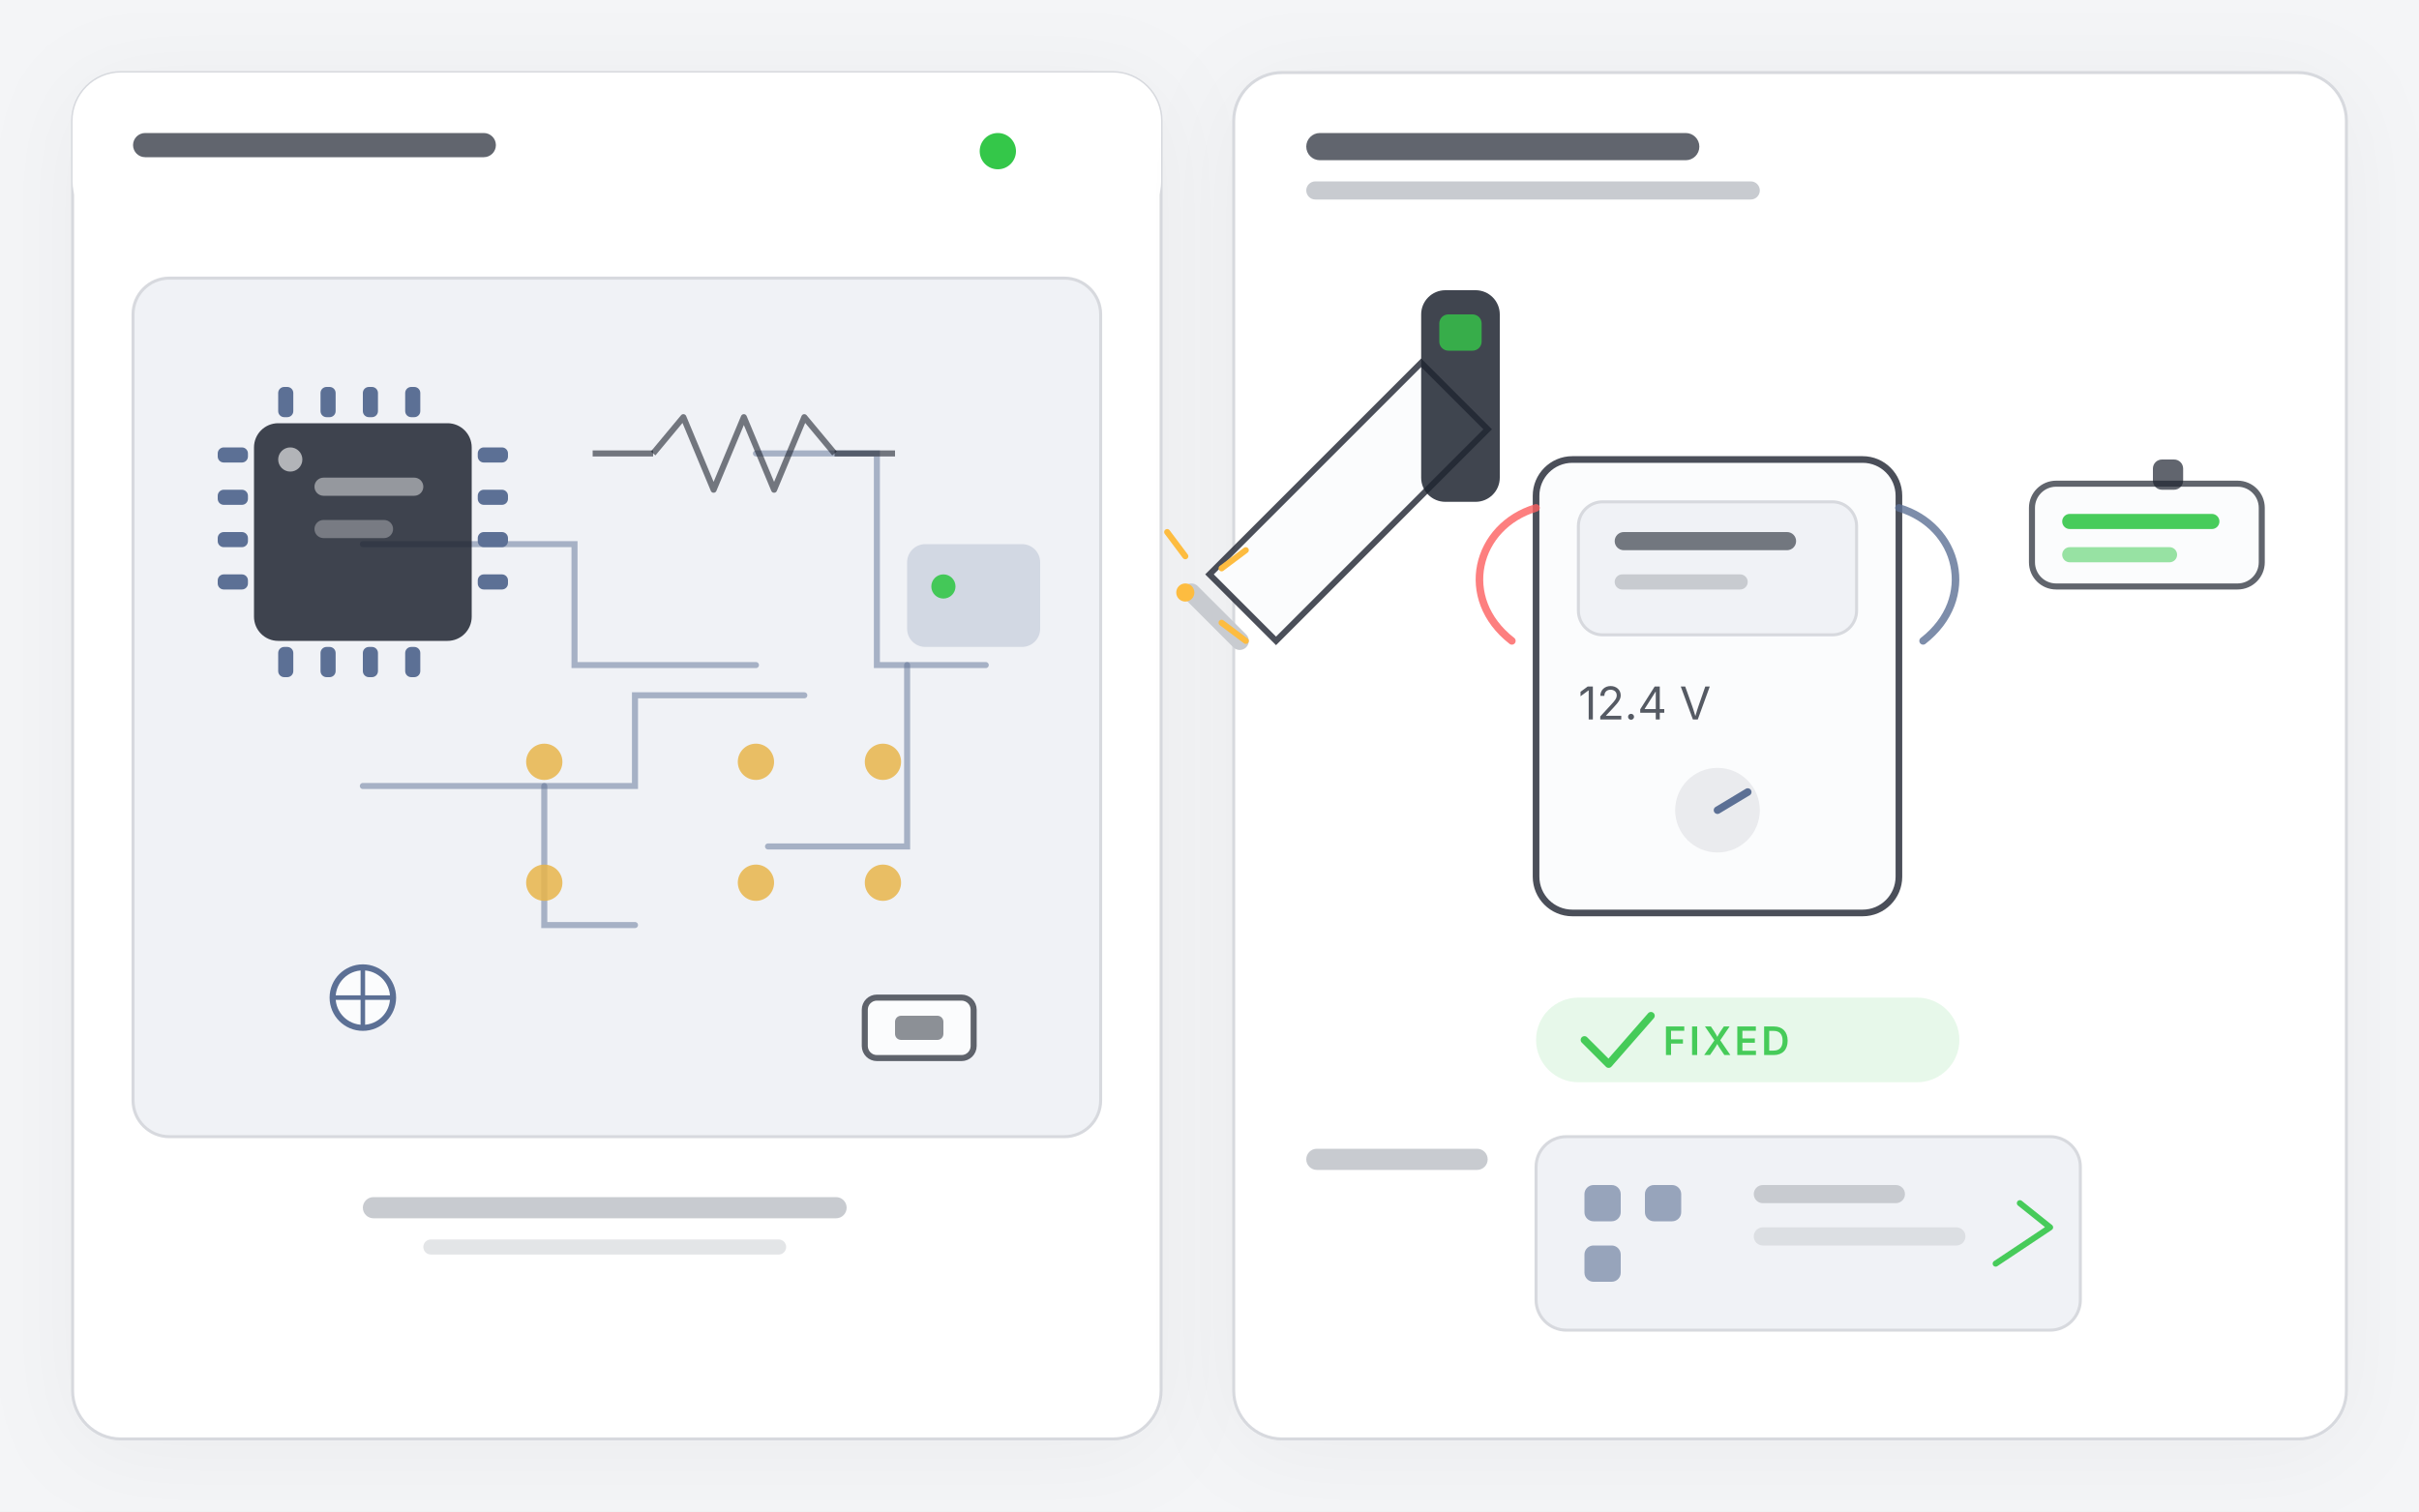
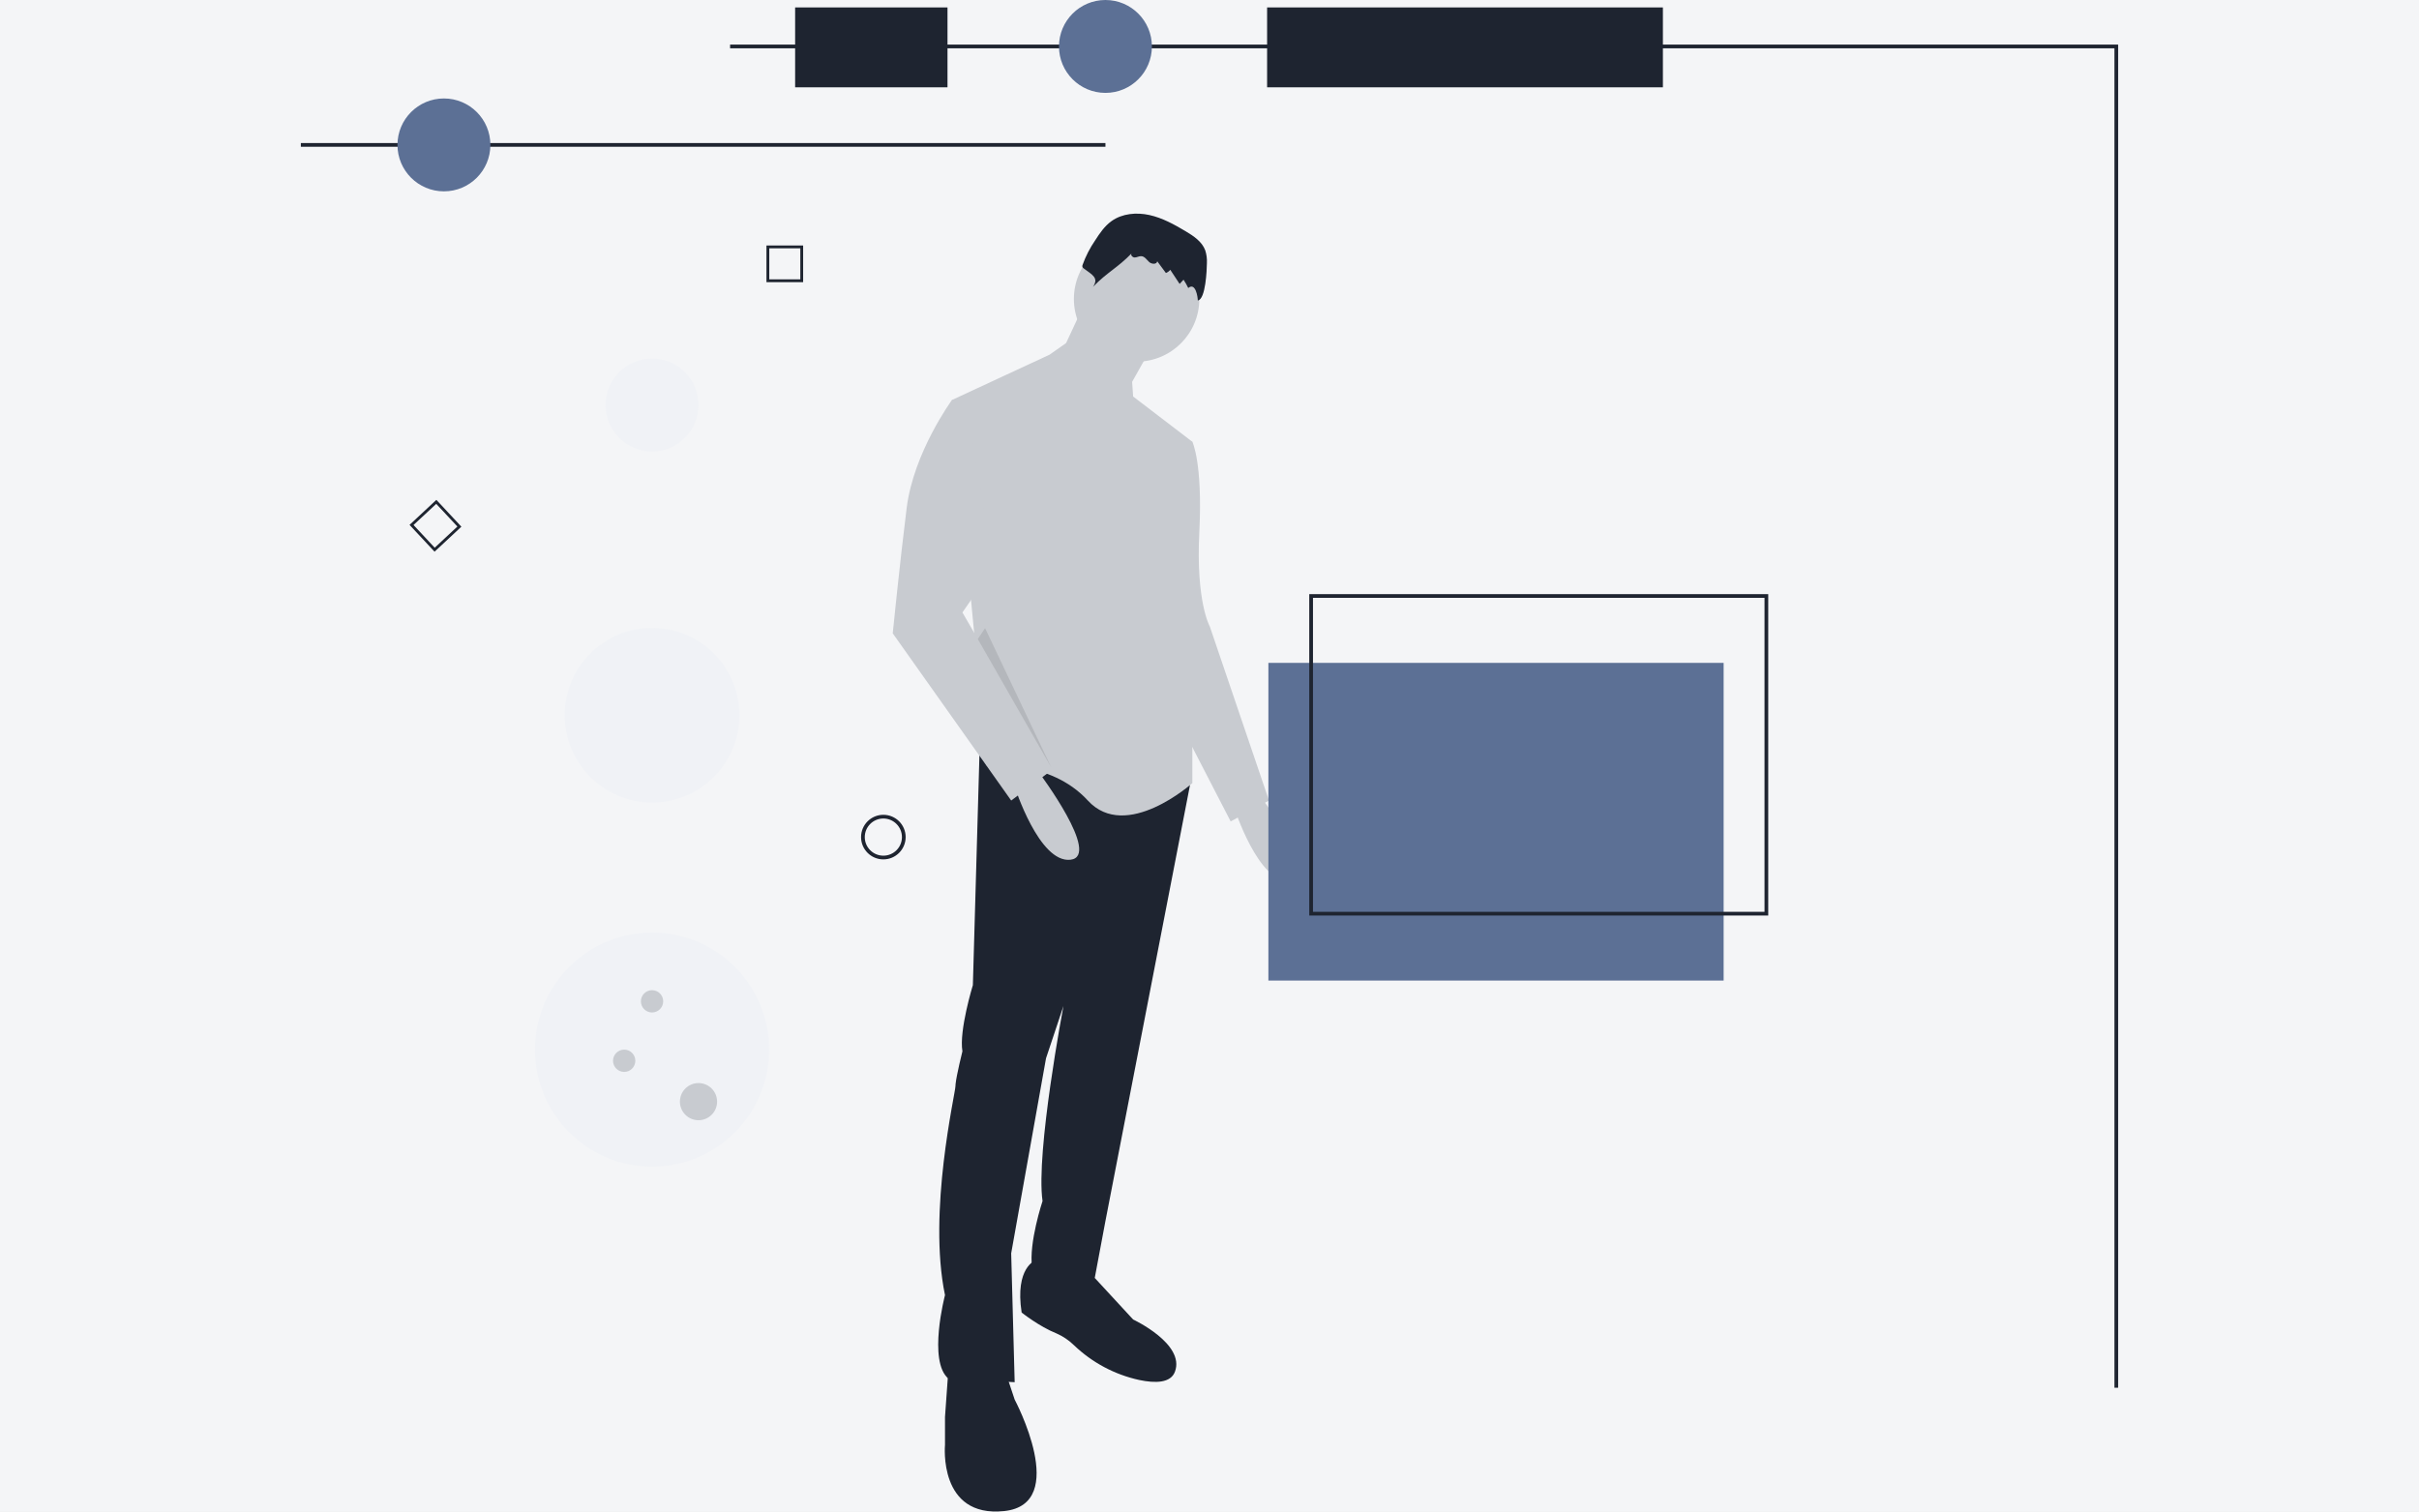
- <svg xmlns="http://www.w3.org/2000/svg" width="800" height="500" viewBox="0 0 800 500" fill="none">
+ <svg xmlns="http://www.w3.org/2000/svg" width="800" height="500" viewBox="0 0 800 500" preserveAspectRatio="xMidYMid meet">
  <rect width="800" height="500" fill="#F4F5F7" />
-   <rect x="24" y="24" width="360" height="452" rx="16" fill="#FFFFFF" stroke="#D7D9DE" stroke-width="1" filter="drop-shadow(0 4px 16px rgba(0,0,0,0.04))" />
-   <rect x="24" y="24" width="360" height="52" rx="16" fill="#FFFFFF" />
-   <rect x="44" y="44" width="120" height="8" rx="4" fill="#1E2430" opacity="0.7" />
-   <circle cx="330" cy="50" r="6" fill="#34C749" />
-   <rect x="44" y="92" width="320" height="284" rx="12" fill="#F0F2F6" stroke="#D7D9DE" stroke-width="1" />
-   <g stroke="#5C7095" stroke-width="2" stroke-opacity="0.5" fill="none" stroke-linecap="round">
-     <path d="M120 180h70v40h60" />
-     <path d="M250 150h40v70h36" />
-     <path d="M120 260h90v-30h56" />
-     <path d="M300 220v60h-46" />
-     <path d="M180 260v46h30" />
+   <g transform="translate(99.496 0.000) scale(0.61453)">
+     <path d="M459.529,779.696l-1.875,26.248v14.999s-3.75,39.372,31.872,35.622,5.625-59.995,5.625-59.995l-3.75-11.249Z" transform="translate(-111 -43.18285)" fill="#1E2430" />
+     <path d="M506.4,721.576s-11.249,3.75-7.499,28.123c0,0,9.374,7.499,18.749,11.249a31.599,31.599,0,0,1,9.509,6.441A73.485,73.485,0,0,0,562.056,785.985c8.889,1.894,17.053,1.68,19.338-4.414,5.625-14.999-22.498-28.123-22.498-28.123L536.398,729.075Z" transform="translate(-111 -43.18285)" fill="#1E2430" />
+     <path d="M626.391,470.346s33.747,44.996,16.874,46.871-29.998-39.372-29.998-39.372Z" transform="translate(-111 -43.18285)" fill="#C8CBD0" />
+     <path d="M476.402,442.223l-3.75,131.24s-7.499,24.373-5.625,35.622c0,0-3.178,12.711-3.683,17.656-.044.426-.067.795-.067,1.093,0,3.75-14.999,67.495-5.625,112.491,0,0-9.374,35.622,1.875,44.996l35.622,1.875-1.875-69.37,18.749-104.992,9.374-28.123s-14.999,78.744-11.249,104.992c0,0-7.499,22.498-5.625,35.622,0,0,1.875,16.874,33.747,5.625l5.625-29.998L589.501,465.797l-43.729-19.825Z" transform="translate(-111 -43.18285)" fill="#1E2430" />
+     <circle cx="449.771" cy="160.934" r="33.747" fill="#C8CBD0" />
+     <polygon points="420.711 165.621 407.587 193.744 441.334 216.242 458.208 186.244 420.711 165.621" fill="#C8CBD0" />
+     <path d="M558.896,256.613l-.54-7.893s-24.754-10.221-35.542-20.85l-8.914,6.245-52.496,24.373L480.152,455.347s33.747-3.75,54.371,18.749,56.246-9.374,56.246-9.374V410.351l-9.374-61.87,9.374-67.495Z" transform="translate(-111 -43.18285)" fill="#C8CBD0" />
+     <path d="M577.644,279.111l13.124,1.875s5.51,11.019,3.805,47.6q-.027.569-.055,1.146c-1.875,37.497,5.625,50.621,5.625,50.621l31.872,93.743-20.623,11.249-29.998-58.12L560.771,307.234Z" transform="translate(-111 -43.18285)" fill="#C8CBD0" />
+     <path d="M598.599,184.847a19.237,19.237,0,0,0-.886-6.889c-1.739-4.751-6.318-7.77-10.665-10.358-6.1-3.631-12.422-7.127-19.353-8.66s-14.644-.88-20.415,3.254c-3.713,2.66-6.357,6.527-8.819,10.375a57.927,57.927,0,0,0-6.757,13.169,1.82,1.82,0,0,0-.104,1.141,2.036,2.036,0,0,0,.802.861c4.634,3.46,8.114,4.984,4.934,9.815,7.67-7.912,13.126-10.131,20.796-18.042-.899.831.447,2.324,1.67,2.27s2.366-.807,3.586-.701c1.777.155,2.843,1.964,4.165,3.162s4.088,1.349,4.312-.421l4.667,6.305a5.352,5.352,0,0,0,2.354-1.722l5.028,7.603,2.117-2.269a39.808,39.808,0,0,1,2.531,4.469c3.935-3.261,5.133,4.816,5.136,6.728C597.97,204.3,598.553,188.317,598.599,184.847Z" transform="translate(-111 -43.18285)" fill="#1E2430" />
+     <path d="M508.275,459.097s33.747,44.996,16.874,46.871-29.998-39.372-29.998-39.372Z" transform="translate(-111 -43.18285)" fill="#C8CBD0" />
+     <path d="M468.903,260.362l-7.499-1.875s-20.623,28.123-24.373,58.12-7.499,67.495-7.499,67.495l63.745,89.993,22.498-16.874-48.746-84.368,16.874-24.373Z" transform="translate(-111 -43.18285)" fill="#C8CBD0" />
+     <polygon points="364.303 343.992 403.837 413.102 368.215 338.107 364.303 343.992" opacity="0.1" />
+     <polygon points="978 747 976 747 976 26 231 26 231 24 978 24 978 747" fill="#1E2430" />
+     <rect x="520" y="4" width="213" height="43" fill="#1E2430" />
+     <rect x="266" y="4" width="82" height="43" fill="#1E2430" />
+     <circle cx="189" cy="218" r="25" fill="#F0F2F6" />
+     <circle cx="189" cy="385" r="47" fill="#F0F2F6" />
+     <circle cx="189" cy="565" r="63" fill="#F0F2F6" />
+     <circle cx="214" cy="593" r="10" fill="#C8CBD0" />
+     <circle cx="174" cy="571" r="6" fill="#C8CBD0" />
+     <circle cx="189" cy="539" r="6" fill="#C8CBD0" />
+     <path d="M424.483,505.779a12,12,0,1,1,12-12A12.014,12.014,0,0,1,424.483,505.779Zm0-22a10,10,0,1,0,10,10A10.011,10.011,0,0,0,424.483,483.779Z" transform="translate(-111 -43.18285)" fill="#1E2430" />
+     <path d="M381.311,195.069H361.57V175.328h19.741Zm-18.223-1.519h16.704v-16.704h-16.704Z" transform="translate(-111 -43.18285)" fill="#1E2430" />
+     <path d="M182.955,340.149l-13.465-14.436,14.436-13.465,13.465,14.436ZM171.636,325.787l11.394,12.215,12.215-11.394L183.851,314.394Z" transform="translate(-111 -43.18285)" fill="#1E2430" />
+     <circle cx="433" cy="25" r="25" fill="#5C7095" />
+     <rect y="77" width="433" height="2" fill="#1E2430" />
+     <circle cx="77" cy="78" r="25" fill="#5C7095" />
+     <rect x="520.686" y="356.817" width="245" height="171" fill="#5C7095" />
+     <path d="M900.686,536h-247V363h247Zm-245-2h243V365h-243Z" transform="translate(-111 -43.18285)" fill="#1E2430" />
  </g>
-   <rect x="84" y="140" width="72" height="72" rx="8" fill="#1E2430" opacity="0.85" />
-   <circle cx="96" cy="152" r="4" fill="#FFFFFF" opacity="0.6" />
-   <rect x="104" y="158" width="36" height="6" rx="3" fill="#FFFFFF" opacity="0.45" />
-   <rect x="104" y="172" width="26" height="6" rx="3" fill="#FFFFFF" opacity="0.3" />
-   <g fill="#5C7095">
-     <rect x="72" y="148" width="10" height="5" rx="2" />
-     <rect x="72" y="162" width="10" height="5" rx="2" />
-     <rect x="72" y="176" width="10" height="5" rx="2" />
-     <rect x="72" y="190" width="10" height="5" rx="2" />
-     <rect x="158" y="148" width="10" height="5" rx="2" />
-     <rect x="158" y="162" width="10" height="5" rx="2" />
-     <rect x="158" y="176" width="10" height="5" rx="2" />
-     <rect x="158" y="190" width="10" height="5" rx="2" />
-     <rect x="92" y="128" width="5" height="10" rx="2" />
-     <rect x="106" y="128" width="5" height="10" rx="2" />
-     <rect x="120" y="128" width="5" height="10" rx="2" />
-     <rect x="134" y="128" width="5" height="10" rx="2" />
-     <rect x="92" y="214" width="5" height="10" rx="2" />
-     <rect x="106" y="214" width="5" height="10" rx="2" />
-     <rect x="120" y="214" width="5" height="10" rx="2" />
-     <rect x="134" y="214" width="5" height="10" rx="2" />
-   </g>
-   <polyline points="216,150 226,138 236,162 246,138 256,162 266,138 276,150" stroke="#1E2430" stroke-width="2" stroke-opacity="0.6" fill="none" stroke-linejoin="round" />
-   <line x1="196" y1="150" x2="216" y2="150" stroke="#1E2430" stroke-width="2" stroke-opacity="0.6" />
-   <line x1="276" y1="150" x2="296" y2="150" stroke="#1E2430" stroke-width="2" stroke-opacity="0.6" />
-   <g fill="#E8B54A" opacity="0.85">
-     <circle cx="250" cy="252" r="6" />
-     <circle cx="292" cy="252" r="6" />
-     <circle cx="250" cy="292" r="6" />
-     <circle cx="292" cy="292" r="6" />
-     <circle cx="180" cy="252" r="6" />
-     <circle cx="180" cy="292" r="6" />
-   </g>
-   <rect x="300" y="180" width="44" height="34" rx="6" fill="#5C7095" opacity="0.2" />
-   <circle cx="312" cy="194" r="4" fill="#34C749" opacity="0.9" />
-   <rect x="286" y="330" width="36" height="20" rx="4" fill="#FBFCFD" stroke="#1E2430" stroke-width="2" stroke-opacity="0.7" />
-   <rect x="296" y="336" width="16" height="8" rx="2" fill="#1E2430" opacity="0.5" />
-   <circle cx="120" cy="330" r="10" fill="#FBFCFD" stroke="#5C7095" stroke-width="2" />
-   <line x1="110" y1="330" x2="130" y2="330" stroke="#5C7095" stroke-width="1.5" />
-   <line x1="120" y1="320" x2="120" y2="340" stroke="#5C7095" stroke-width="1.5" />
-   <rect x="120" y="396" width="160" height="7" rx="3.5" fill="#C8CBD0" />
-   <rect x="140" y="410" width="120" height="5" rx="2.5" fill="#C8CBD0" opacity="0.5" />
-   <rect x="408" y="24" width="368" height="452" rx="16" fill="#FFFFFF" stroke="#D7D9DE" stroke-width="1" filter="drop-shadow(0 4px 16px rgba(0,0,0,0.04))" />
-   <rect x="432" y="44" width="130" height="9" rx="4.5" fill="#1E2430" opacity="0.7" />
-   <rect x="432" y="60" width="150" height="6" rx="3" fill="#C8CBD0" />
-   <g>
-     <path d="M470 120l-70 70 22 22 70-70z" fill="#FBFCFD" stroke="#1E2430" stroke-width="2" stroke-opacity="0.8" />
-     <rect x="470" y="96" width="26" height="70" rx="8" fill="#1E2430" opacity="0.85" />
-     <rect x="476" y="104" width="14" height="12" rx="3" fill="#34C749" opacity="0.8" />
-     <path d="M394 196l16 16" stroke="#C8CBD0" stroke-width="6" stroke-linecap="round" />
-     <g stroke="#FDBC40" stroke-width="2" stroke-linecap="round">
-       <line x1="392" y1="184" x2="386" y2="176" />
-       <line x1="404" y1="188" x2="412" y2="182" />
-       <line x1="404" y1="206" x2="412" y2="212" />
-     </g>
-     <circle cx="392" cy="196" r="3" fill="#FDBC40" />
-   </g>
-   <rect x="508" y="152" width="120" height="150" rx="12" fill="#FBFCFD" stroke="#1E2430" stroke-width="2.2" stroke-opacity="0.8" />
-   <rect x="522" y="166" width="92" height="44" rx="8" fill="#F0F2F6" stroke="#D7D9DE" stroke-width="1" />
-   <rect x="534" y="176" width="60" height="6" rx="3" fill="#1E2430" opacity="0.6" />
-   <rect x="534" y="190" width="44" height="5" rx="2.5" fill="#C8CBD0" />
-   <text x="522" y="238" font-family="'Inter',sans-serif" font-size="15" fill="#1E2430" opacity="0.75">12.4 V</text>
-   <circle cx="568" cy="268" r="14" fill="#EAEBEE" />
-   <line x1="568" y1="268" x2="578" y2="262" stroke="#5C7095" stroke-width="2.5" stroke-linecap="round" />
-   <path d="M508 168c-20 6-26 30-8 44" stroke="#FC5F5F" stroke-width="2.5" fill="none" stroke-linecap="round" opacity="0.8" />
-   <path d="M628 168c20 6 26 30 8 44" stroke="#5C7095" stroke-width="2.5" fill="none" stroke-linecap="round" opacity="0.8" />
-   <rect x="672" y="160" width="76" height="34" rx="8" fill="#FBFCFD" stroke="#1E2430" stroke-width="2" stroke-opacity="0.7" />
-   <rect x="712" y="152" width="10" height="10" rx="3" fill="#1E2430" opacity="0.7" />
-   <rect x="682" y="170" width="52" height="5" rx="2.5" fill="#34C749" opacity="0.9" />
-   <rect x="682" y="181" width="38" height="5" rx="2.5" fill="#34C749" opacity="0.5" />
-   <rect x="508" y="330" width="140" height="28" rx="14" fill="#34C749" opacity="0.12" />
-   <path d="M524 344l8 8 14-16" stroke="#34C749" stroke-width="2.5" stroke-linecap="round" stroke-linejoin="round" fill="none" opacity="0.9" />
-   <text x="550" y="349" font-family="'Inter',sans-serif" font-size="13" font-weight="600" letter-spacing="1" fill="#34C749" opacity="0.9">FIXED</text>
-   <rect x="508" y="376" width="180" height="64" rx="10" fill="#F0F2F6" stroke="#D7D9DE" stroke-width="1" />
-   <g fill="#5C7095" opacity="0.6">
-     <rect x="524" y="392" width="12" height="12" rx="3" />
-     <rect x="544" y="392" width="12" height="12" rx="3" />
-     <rect x="524" y="412" width="12" height="12" rx="3" />
-   </g>
-   <rect x="580" y="392" width="50" height="6" rx="3" fill="#C8CBD0" />
-   <rect x="580" y="406" width="70" height="6" rx="3" fill="#C8CBD0" opacity="0.5" />
-   <path d="M668 398l10 8-18 12" stroke="#34C749" stroke-width="2" fill="none" stroke-linecap="round" stroke-linejoin="round" opacity="0.9" />
-   <rect x="432" y="380" width="60" height="7" rx="3.5" fill="#C8CBD0" />
</svg>
